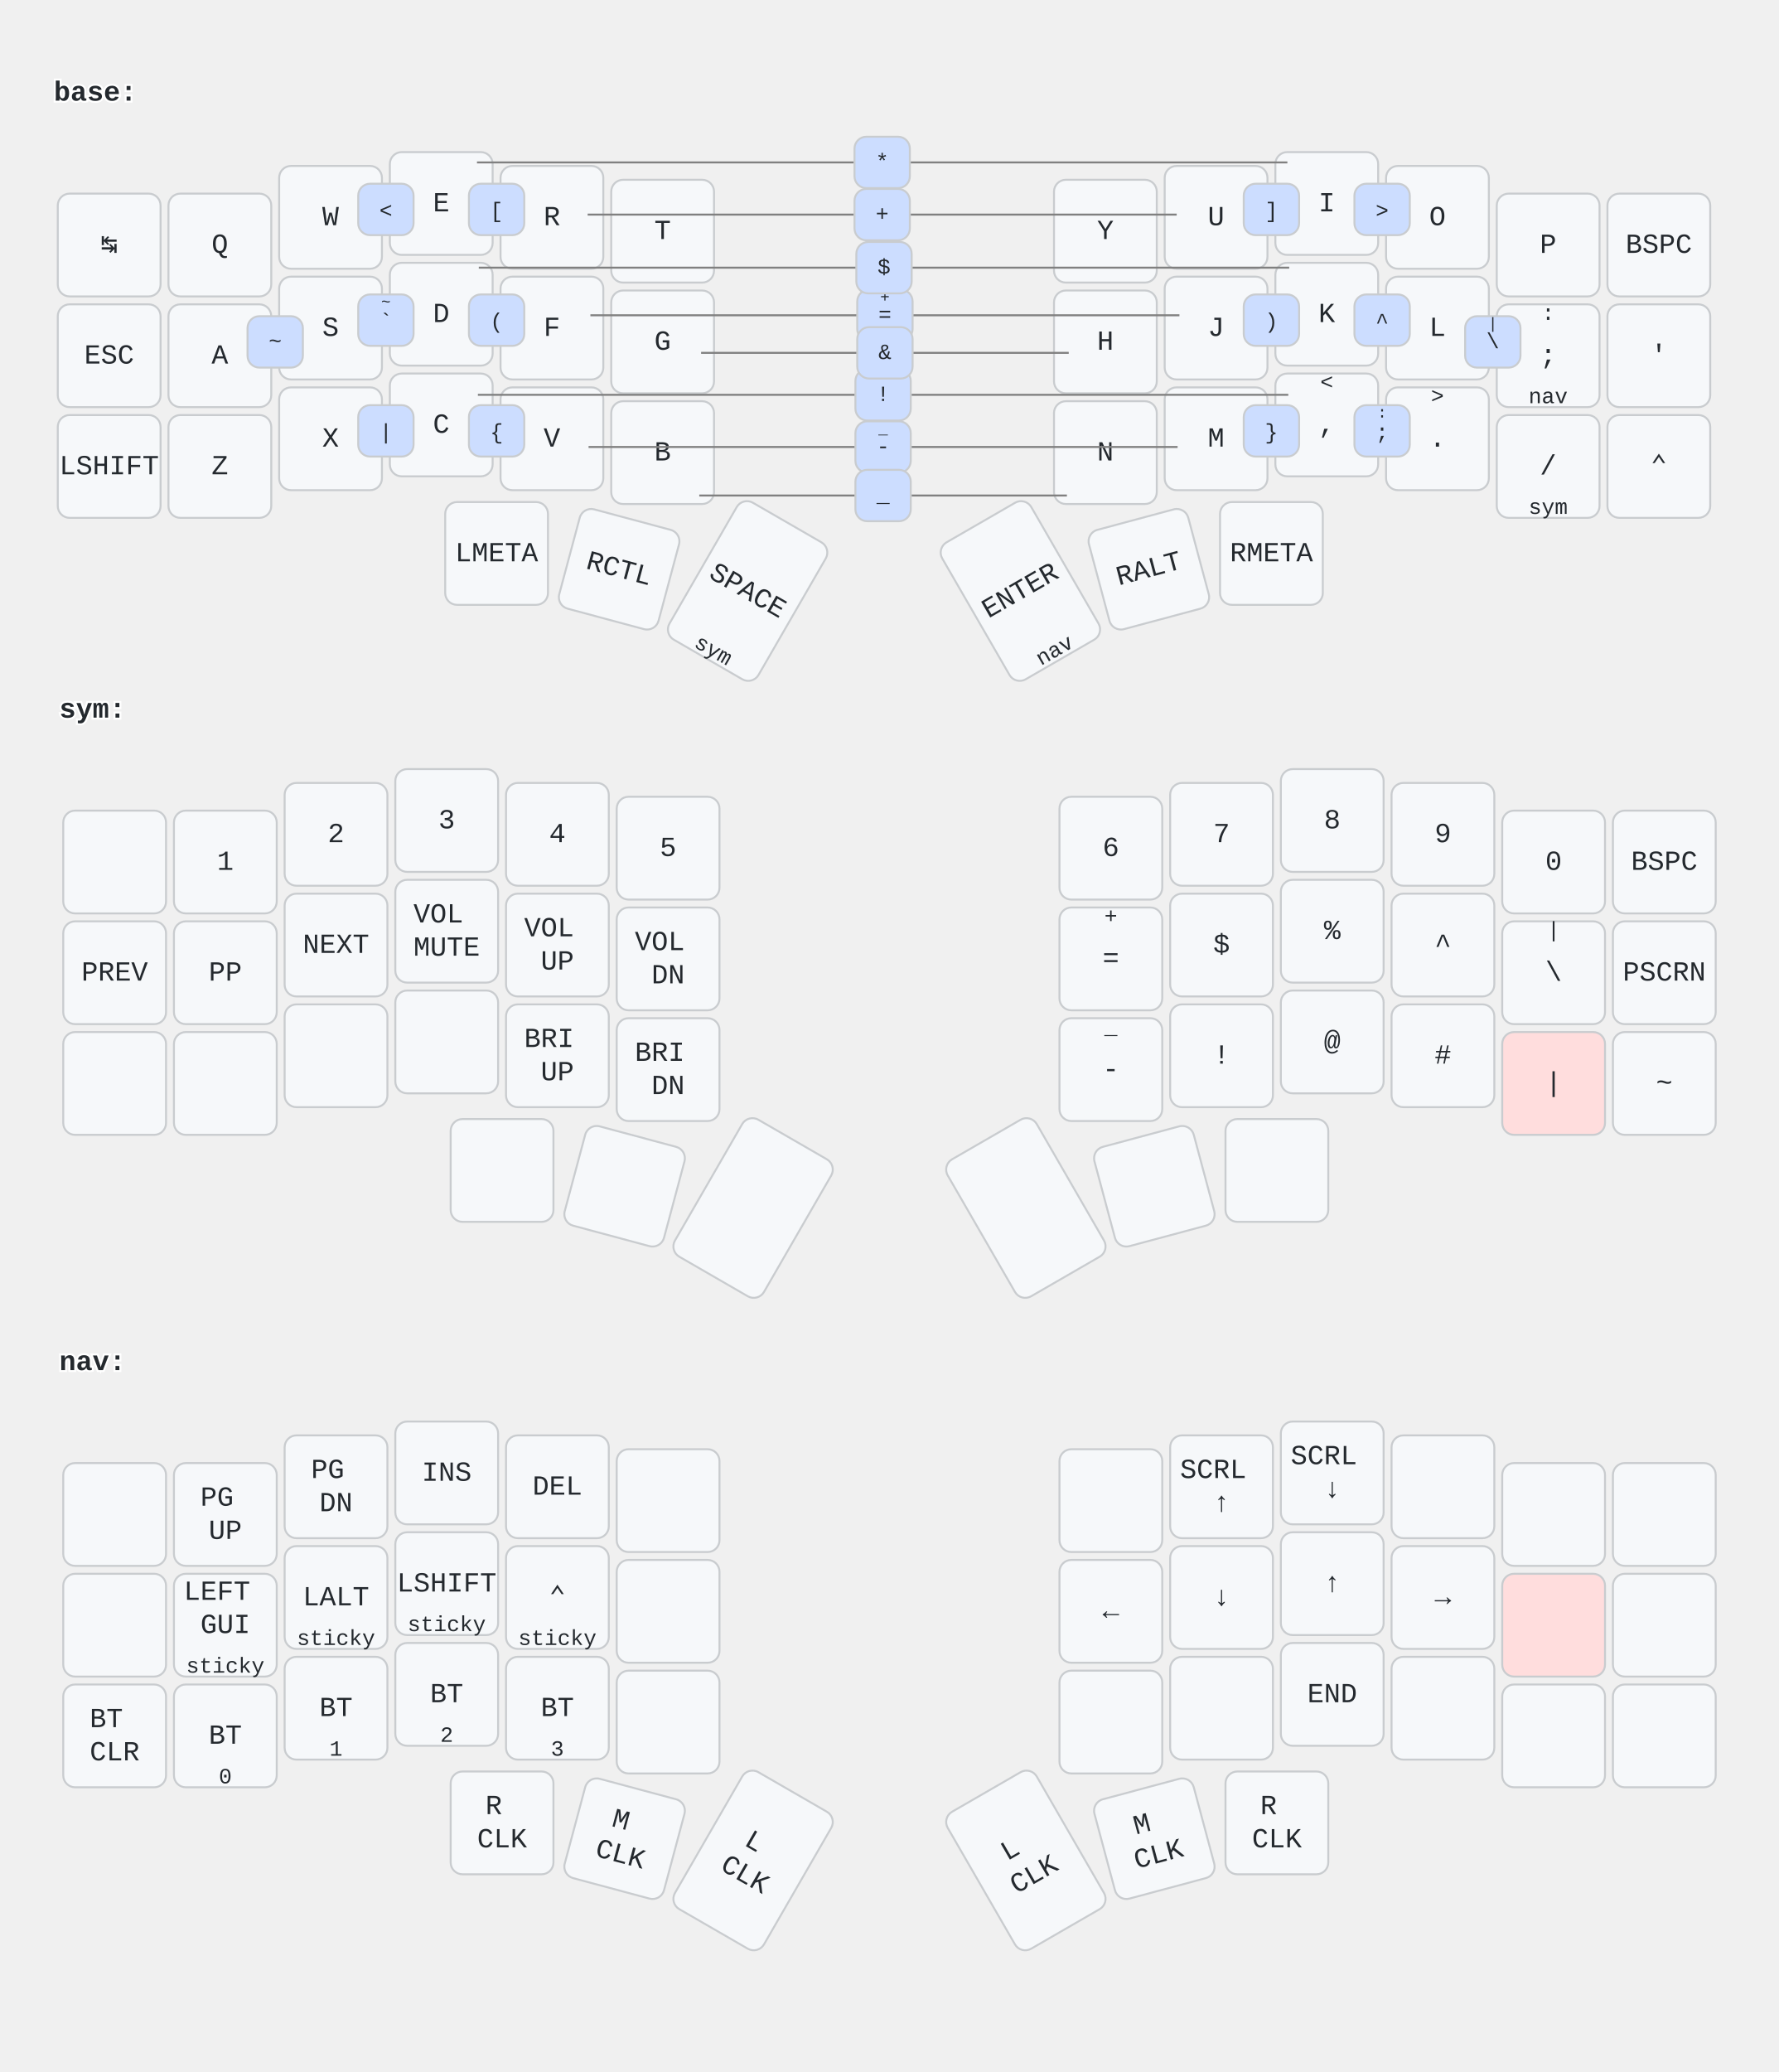
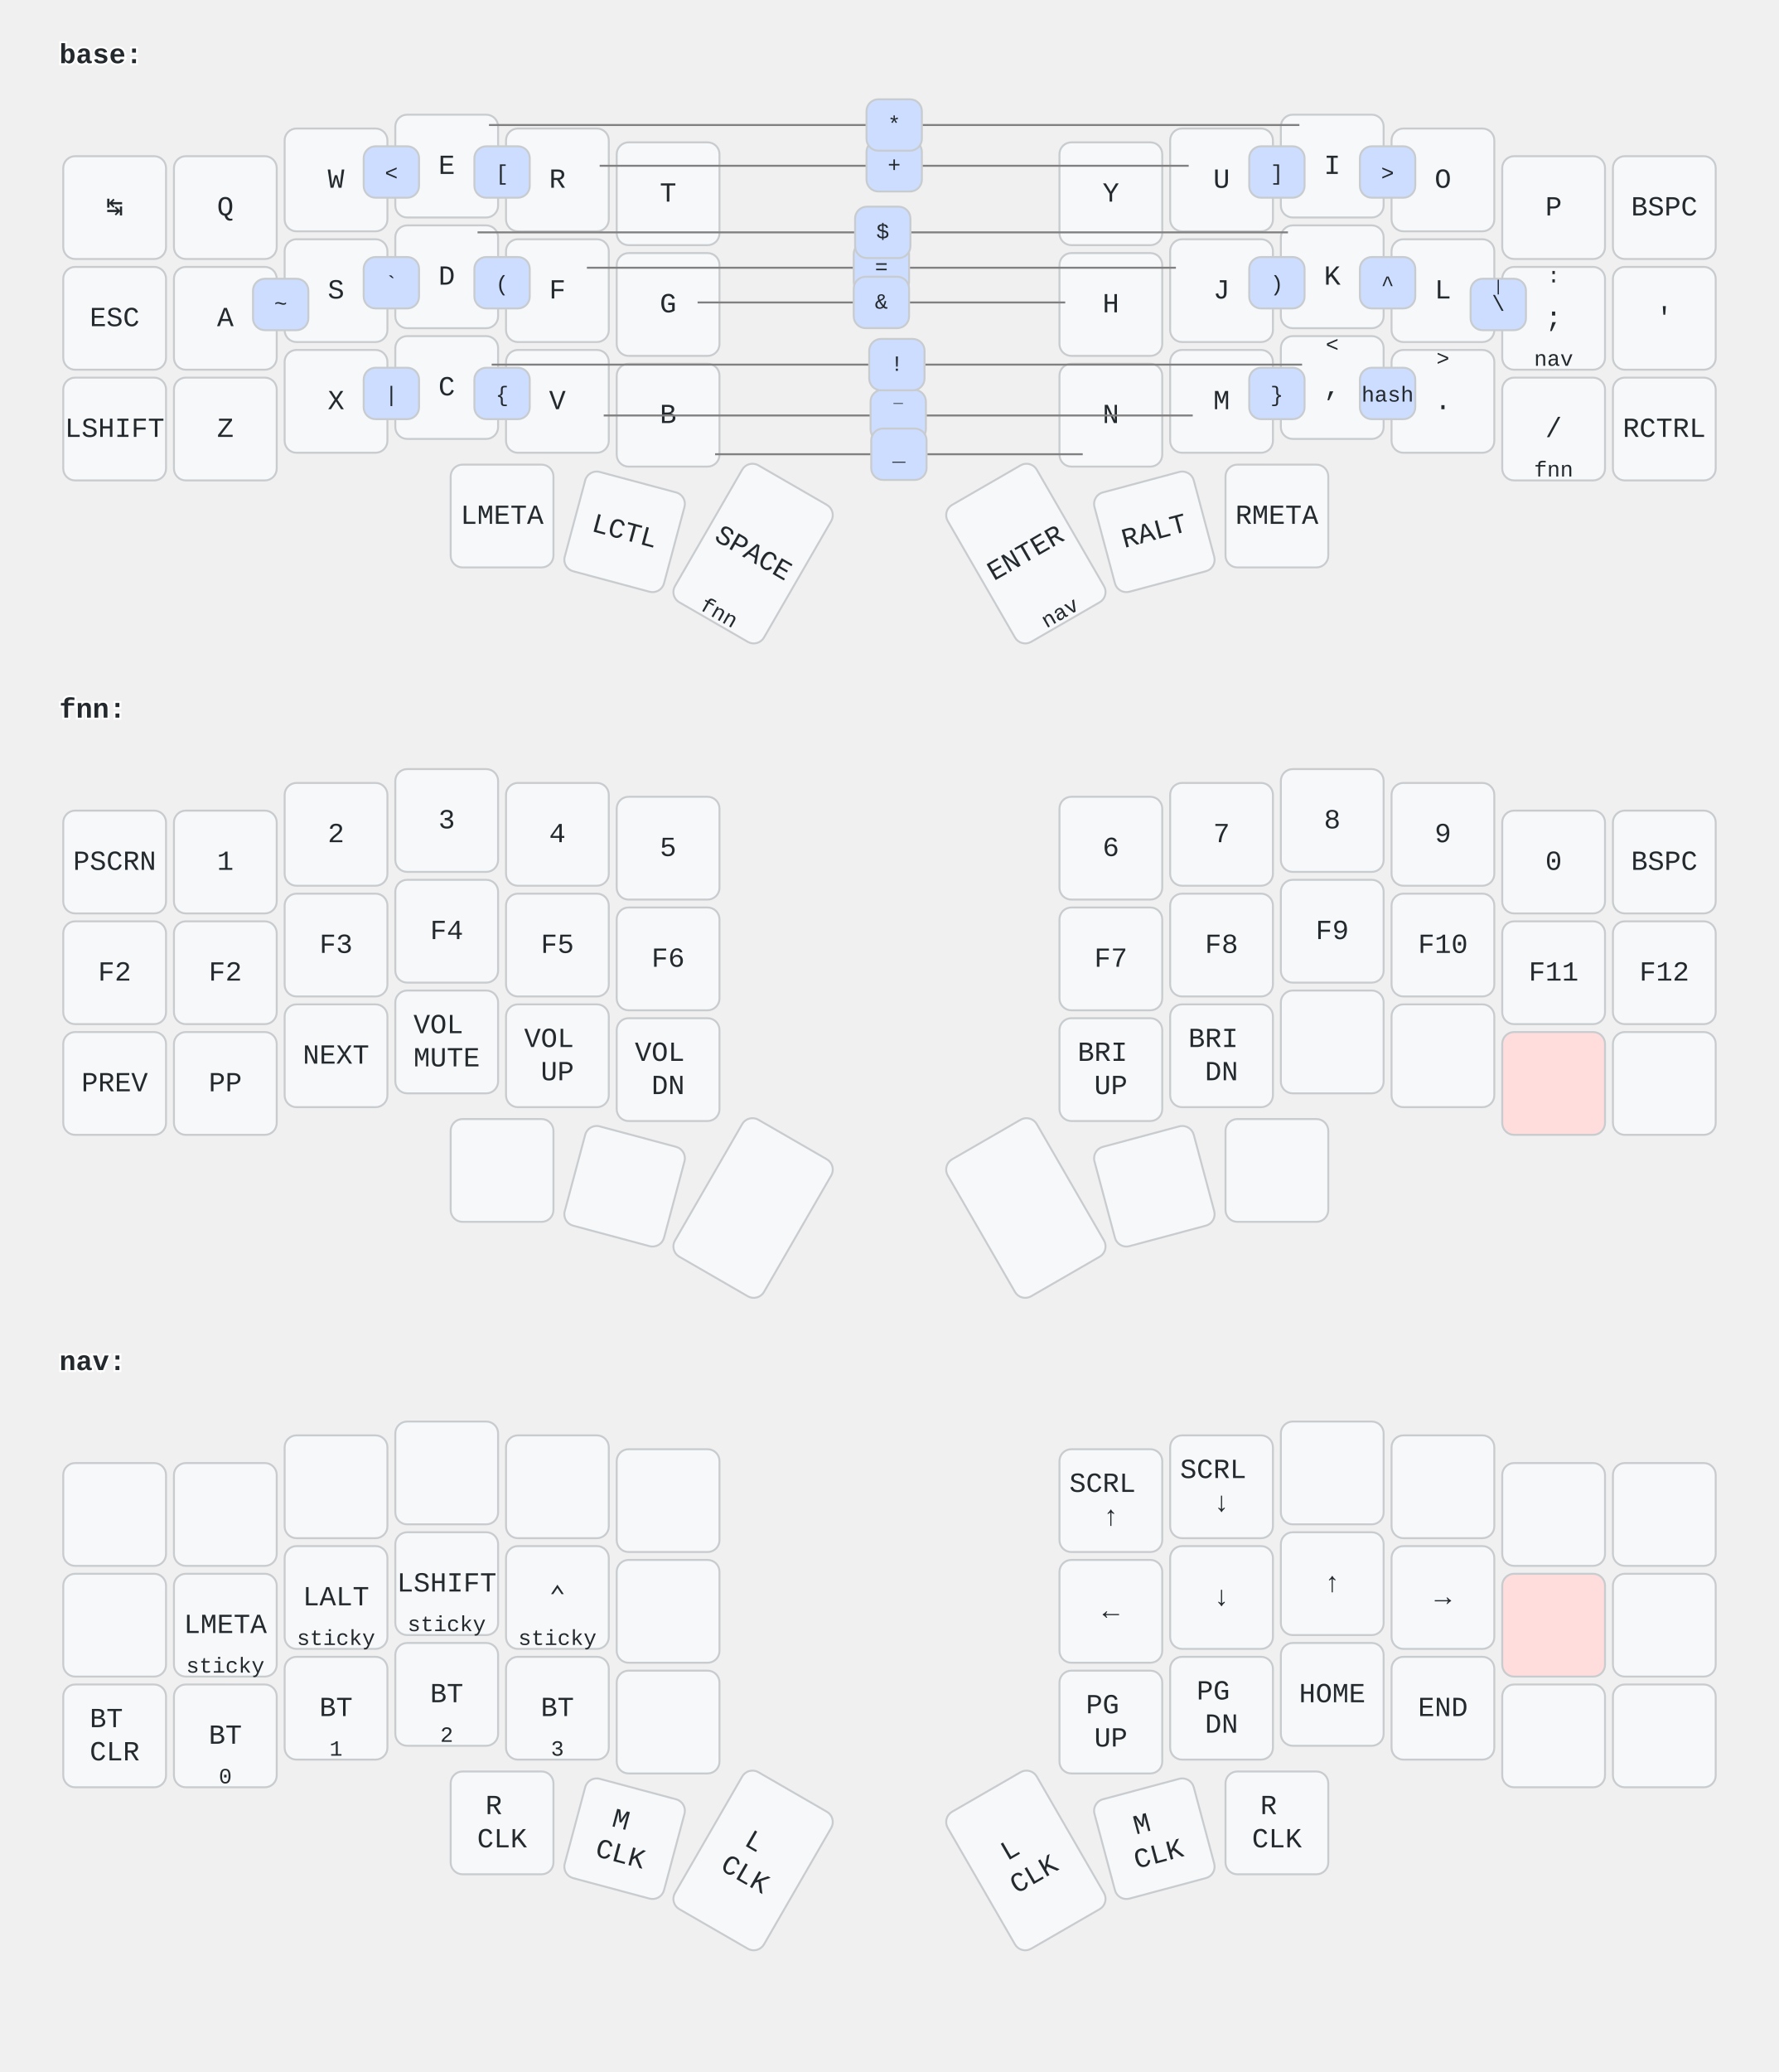
<svg xmlns="http://www.w3.org/2000/svg" width="900" height="1048" viewBox="0 0 900 1048" class="keymap">
  <style>/* font and background color specifications */
svg {
    font-family: SFMono-Regular,Consolas,Liberation Mono,Menlo,monospace;
    font-size: 14px;
    font-kerning: normal;
    text-rendering: optimizeLegibility;
    fill: #24292e;
}

/* default key styling */
rect {
    fill: #f6f8fa;
    stroke: #c9cccf;
    stroke-width: 1;
}

/* color accent for combo boxes */
rect.combo {
    fill: #cdf;
}

/* color accent for held keys */
rect.held, rect.combo.held {
    fill: #fdd;
}

/* color accent for ghost (optional) keys */
rect.ghost, rect.combo.ghost {
    fill: #ddd;
}

text {
    text-anchor: middle;
    dominant-baseline: middle;
}

/* styling for layer labels */
text.label {
    font-weight: bold;
    text-anchor: start;
    stroke: white;
    stroke-width: 2;
    paint-order: stroke;
}

/* styling for combo tap, and key hold/shifted label text */
text.combo, text.hold, text.shifted {
    font-size: 11px;
}

text.hold {
    text-anchor: middle;
    dominant-baseline: auto;
}

text.shifted {
    text-anchor: middle;
    dominant-baseline: hanging;
}

/* styling for hold/shifted label text in combo box */
text.combo.hold, text.combo.shifted {
    font-size: 8px;
}

/* styling for combo dendrons */
path {
    stroke-width: 1;
    stroke: gray;
    fill: none;
}
</style>
-   <g transform="matrix(1, 0, 0, 1, 27.23011, 18.92761)" class="layer-base">
+   <g transform="translate(30, 0)" class="layer-base">
    <text x="0" y="28" class="label" id="base" style="white-space: pre;">base:</text>
    <g transform="translate(0, 56)">
      <g transform="translate(28, 49)" class="key keypos-0">
        <rect rx="6" ry="6" x="-26" y="-26" width="52" height="52" class="key" />
        <text x="0" y="0" class="key tap" style="white-space: pre;">↹</text>
      </g>
      <g transform="translate(84, 49)" class="key keypos-1">
        <rect rx="6" ry="6" x="-26" y="-26" width="52" height="52" class="key" />
        <text x="0" y="0" class="key tap" style="white-space: pre;">Q</text>
      </g>
      <g transform="translate(140, 35)" class="key keypos-2">
        <rect rx="6" ry="6" x="-26" y="-26" width="52" height="52" class="key" />
        <text x="0" y="0" class="key tap" style="white-space: pre;">W</text>
      </g>
      <g transform="translate(196, 28)" class="key keypos-3">
        <rect rx="6" ry="6" x="-26" y="-26" width="52" height="52" class="key" />
        <text x="0" y="0" class="key tap" style="white-space: pre;">E</text>
      </g>
      <g transform="translate(252, 35)" class="key keypos-4">
        <rect rx="6" ry="6" x="-26" y="-26" width="52" height="52" class="key" />
        <text x="0" y="0" class="key tap" style="white-space: pre;">R</text>
      </g>
      <g transform="translate(308, 42)" class="key keypos-5">
        <rect rx="6" ry="6" x="-26" y="-26" width="52" height="52" class="key" />
        <text x="0" y="0" class="key tap" style="white-space: pre;">T</text>
      </g>
      <g transform="translate(532, 42)" class="key keypos-6">
        <rect rx="6" ry="6" x="-26" y="-26" width="52" height="52" class="key" />
        <text x="0" y="0" class="key tap" style="white-space: pre;">Y</text>
      </g>
      <g transform="translate(588, 35)" class="key keypos-7">
        <rect rx="6" ry="6" x="-26" y="-26" width="52" height="52" class="key" />
        <text x="0" y="0" class="key tap" style="white-space: pre;">U</text>
      </g>
      <g transform="translate(644, 28)" class="key keypos-8">
        <rect rx="6" ry="6" x="-26" y="-26" width="52" height="52" class="key" />
        <text x="0" y="0" class="key tap" style="white-space: pre;">I</text>
      </g>
      <g transform="translate(700, 35)" class="key keypos-9">
        <rect rx="6" ry="6" x="-26" y="-26" width="52" height="52" class="key" />
        <text x="0" y="0" class="key tap" style="white-space: pre;">O</text>
      </g>
      <g transform="translate(756, 49)" class="key keypos-10">
        <rect rx="6" ry="6" x="-26" y="-26" width="52" height="52" class="key" />
        <text x="0" y="0" class="key tap" style="white-space: pre;">P</text>
      </g>
      <g transform="translate(812, 49)" class="key keypos-11">
        <rect rx="6" ry="6" x="-26" y="-26" width="52" height="52" class="key" />
        <text x="0" y="0" class="key tap" style="white-space: pre;">BSPC</text>
      </g>
      <g transform="translate(28, 105)" class="key keypos-12">
        <rect rx="6" ry="6" x="-26" y="-26" width="52" height="52" class="key" />
        <text x="0" y="0" class="key tap" style="white-space: pre;">ESC</text>
      </g>
      <g transform="translate(84, 105)" class="key keypos-13">
        <rect rx="6" ry="6" x="-26" y="-26" width="52" height="52" class="key" />
        <text x="0" y="0" class="key tap" style="white-space: pre;">A</text>
      </g>
      <g transform="translate(140, 91)" class="key keypos-14">
        <rect rx="6" ry="6" x="-26" y="-26" width="52" height="52" class="key" />
        <text x="0" y="0" class="key tap" style="white-space: pre;">S</text>
      </g>
      <g transform="translate(196, 84)" class="key keypos-15">
        <rect rx="6" ry="6" x="-26" y="-26" width="52" height="52" class="key" />
        <text x="0" y="0" class="key tap" style="white-space: pre;">D</text>
      </g>
      <g transform="translate(252, 91)" class="key keypos-16">
        <rect rx="6" ry="6" x="-26" y="-26" width="52" height="52" class="key" />
        <text x="0" y="0" class="key tap" style="white-space: pre;">F</text>
      </g>
      <g transform="translate(308, 98)" class="key keypos-17">
        <rect rx="6" ry="6" x="-26" y="-26" width="52" height="52" class="key" />
        <text x="0" y="0" class="key tap" style="white-space: pre;">G</text>
      </g>
      <g transform="translate(532, 98)" class="key keypos-18">
        <rect rx="6" ry="6" x="-26" y="-26" width="52" height="52" class="key" />
        <text x="0" y="0" class="key tap" style="white-space: pre;">H</text>
      </g>
      <g transform="translate(588, 91)" class="key keypos-19">
        <rect rx="6" ry="6" x="-26" y="-26" width="52" height="52" class="key" />
        <text x="0" y="0" class="key tap" style="white-space: pre;">J</text>
      </g>
      <g transform="translate(644, 84)" class="key keypos-20">
        <rect rx="6" ry="6" x="-26" y="-26" width="52" height="52" class="key" />
        <text x="0" y="0" class="key tap" style="white-space: pre;">K</text>
      </g>
      <g transform="translate(700, 91)" class="key keypos-21">
        <rect rx="6" ry="6" x="-26" y="-26" width="52" height="52" class="key" />
        <text x="0" y="0" class="key tap" style="white-space: pre;">L</text>
      </g>
      <g transform="translate(756, 105)" class="key keypos-22">
        <rect rx="6" ry="6" x="-26" y="-26" width="52" height="52" class="key" />
        <text x="0" y="0" class="key tap" style="white-space: pre;">;</text>
        <a href="#nav">
          <text x="0" y="24" class="key hold layer-activator" style="white-space: pre;">nav</text>
        </a>
        <text x="0" y="-24" class="key shifted" style="white-space: pre;">:</text>
      </g>
      <g transform="translate(812, 105)" class="key keypos-23">
        <rect rx="6" ry="6" x="-26" y="-26" width="52" height="52" class="key" />
        <text x="0" y="0" class="key tap" style="white-space: pre;">'</text>
      </g>
      <g transform="translate(28, 161)" class="key keypos-24">
        <rect rx="6" ry="6" x="-26" y="-26" width="52" height="52" class="key" />
        <text x="0" y="0" class="key tap" style="white-space: pre;">LSHIFT</text>
      </g>
      <g transform="translate(84, 161)" class="key keypos-25">
        <rect rx="6" ry="6" x="-26" y="-26" width="52" height="52" class="key" />
        <text x="0" y="0" class="key tap" style="white-space: pre;">Z</text>
      </g>
      <g transform="translate(140, 147)" class="key keypos-26">
        <rect rx="6" ry="6" x="-26" y="-26" width="52" height="52" class="key" />
        <text x="0" y="0" class="key tap" style="white-space: pre;">X</text>
      </g>
      <g transform="translate(196, 140)" class="key keypos-27">
        <rect rx="6" ry="6" x="-26" y="-26" width="52" height="52" class="key" />
        <text x="0" y="0" class="key tap" style="white-space: pre;">C</text>
      </g>
      <g transform="translate(252, 147)" class="key keypos-28">
        <rect rx="6" ry="6" x="-26" y="-26" width="52" height="52" class="key" />
        <text x="0" y="0" class="key tap" style="white-space: pre;">V</text>
      </g>
      <g transform="translate(308, 154)" class="key keypos-29">
        <rect rx="6" ry="6" x="-26" y="-26" width="52" height="52" class="key" />
        <text x="0" y="0" class="key tap" style="white-space: pre;">B</text>
      </g>
      <g transform="translate(532, 154)" class="key keypos-30">
        <rect rx="6" ry="6" x="-26" y="-26" width="52" height="52" class="key" />
        <text x="0" y="0" class="key tap" style="white-space: pre;">N</text>
      </g>
      <g transform="translate(588, 147)" class="key keypos-31">
        <rect rx="6" ry="6" x="-26" y="-26" width="52" height="52" class="key" />
        <text x="0" y="0" class="key tap" style="white-space: pre;">M</text>
      </g>
      <g transform="translate(644, 140)" class="key keypos-32">
        <rect rx="6" ry="6" x="-26" y="-26" width="52" height="52" class="key" />
        <text x="0" y="0" class="key tap" style="white-space: pre;">,</text>
        <text x="0" y="-24" class="key shifted" style="white-space: pre;">&lt;</text>
      </g>
      <g transform="translate(700, 147)" class="key keypos-33">
        <rect rx="6" ry="6" x="-26" y="-26" width="52" height="52" class="key" />
        <text x="0" y="0" class="key tap" style="white-space: pre;">.</text>
        <text x="0" y="-24" class="key shifted" style="white-space: pre;">&gt;</text>
      </g>
      <g transform="translate(756, 161)" class="key keypos-34">
        <rect rx="6" ry="6" x="-26" y="-26" width="52" height="52" class="key" />
        <text x="0" y="0" class="key tap" style="white-space: pre;">/</text>
-         <a href="#sym">
-           <text x="0" y="24" class="key hold layer-activator" style="white-space: pre;">sym</text>
+         <a href="#fnn">
+           <text x="0" y="24" class="key hold layer-activator" style="white-space: pre;">fnn</text>
        </a>
      </g>
      <g transform="translate(812, 161)" class="key keypos-35">
        <rect rx="6" ry="6" x="-26" y="-26" width="52" height="52" class="key" />
-         <text x="0" y="0" class="key tap" style="white-space: pre;">⌃</text>
+         <text x="0" y="0" class="key tap" style="white-space: pre;">RCTRL</text>
      </g>
      <g transform="translate(224, 205)" class="key keypos-36">
        <rect rx="6" ry="6" x="-26" y="-26" width="52" height="52" class="key" />
        <text x="0" y="0" class="key tap" style="white-space: pre;">LMETA</text>
      </g>
      <g transform="translate(286, 213) rotate(15.0)" class="key keypos-37">
        <rect rx="6" ry="6" x="-26" y="-26" width="52" height="52" class="key" />
-         <text x="0" y="0" class="key tap" style="white-space: pre;">RCTL</text>
+         <text x="0" y="0" class="key tap" style="white-space: pre;">LCTL</text>
      </g>
      <g transform="translate(351, 224) rotate(30.0)" class="key keypos-38">
        <rect rx="6" ry="6" x="-26" y="-40" width="52" height="80" class="key" />
        <text x="0" y="0" class="key tap" style="white-space: pre;">SPACE</text>
-         <a href="#sym">
-           <text x="0" y="38" class="key hold layer-activator" style="white-space: pre;">sym</text>
+         <a href="#fnn">
+           <text x="0" y="38" class="key hold layer-activator" style="white-space: pre;">fnn</text>
        </a>
      </g>
      <g transform="translate(489, 224) rotate(-30.0)" class="key keypos-39">
        <rect rx="6" ry="6" x="-26" y="-40" width="52" height="80" class="key" />
        <text x="0" y="0" class="key tap" style="white-space: pre;">ENTER</text>
        <a href="#nav">
          <text x="0" y="38" class="key hold layer-activator" style="white-space: pre;">nav</text>
        </a>
      </g>
      <g transform="translate(554, 213) rotate(-15.0)" class="key keypos-40">
        <rect rx="6" ry="6" x="-26" y="-26" width="52" height="52" class="key" />
        <text x="0" y="0" class="key tap" style="white-space: pre;">RALT</text>
      </g>
      <g transform="translate(616, 205)" class="key keypos-41">
        <rect rx="6" ry="6" x="-26" y="-26" width="52" height="52" class="key" />
        <text x="0" y="0" class="key tap" style="white-space: pre;">RMETA</text>
      </g>
      <g class="combo combopos-0">
-         <rect rx="6" ry="6" x="658" y="130" width="28" height="26" class="combo" />
-         <text x="672" y="144" class="combo tap" style="white-space: pre;">;</text>
-         <text x="672" y="132" class="combo shifted" style="white-space: pre;">:</text>
-       </g>
-       <g class="combo combopos-1">
        <rect rx="6" ry="6" x="210" y="74" width="28" height="26" class="combo" />
        <text x="224" y="88" class="combo tap" style="white-space: pre;">(</text>
      </g>
-       <g class="combo combopos-2">
+       <g class="combo combopos-1">
        <rect rx="6" ry="6" x="602" y="74" width="28" height="26" class="combo" />
        <text x="616" y="88" class="combo tap" style="white-space: pre;">)</text>
      </g>
-       <g class="combo combopos-3">
+       <g class="combo combopos-2">
        <rect rx="6" ry="6" x="210" y="18" width="28" height="26" class="combo" />
        <text x="224" y="32" class="combo tap" style="white-space: pre;">[</text>
      </g>
-       <g class="combo combopos-4">
+       <g class="combo combopos-3">
        <rect rx="6" ry="6" x="602" y="18" width="28" height="26" class="combo" />
        <text x="616" y="32" class="combo tap" style="white-space: pre;">]</text>
      </g>
-       <g class="combo combopos-5">
+       <g class="combo combopos-4">
        <rect rx="6" ry="6" x="658" y="74" width="28" height="26" class="combo" />
        <text x="672" y="88" class="combo tap" style="white-space: pre;">^</text>
      </g>
-       <g class="combo combopos-6">
+       <g class="combo combopos-5">
        <rect rx="6" ry="6" x="154" y="74" width="28" height="26" class="combo" />
        <text x="168" y="88" class="combo tap" style="white-space: pre;">`</text>
-         <text x="168" y="76" class="combo shifted" style="white-space: pre;">~</text>
-       </g>
-       <g class="combo combopos-7">
+       </g>
+       <g class="combo combopos-6">
        <rect rx="6" ry="6" x="210" y="130" width="28" height="26" class="combo" />
        <text x="224" y="144" class="combo tap" style="white-space: pre;">{</text>
      </g>
-       <g class="combo combopos-8">
+       <g class="combo combopos-7">
        <rect rx="6" ry="6" x="602" y="130" width="28" height="26" class="combo" />
        <text x="616" y="144" class="combo tap" style="white-space: pre;">}</text>
      </g>
-       <g class="combo combopos-9">
+       <g class="combo combopos-8">
        <rect rx="6" ry="6" x="154" y="18" width="28" height="26" class="combo" />
        <text x="168" y="32" class="combo tap" style="white-space: pre;">&lt;</text>
      </g>
-       <g class="combo combopos-10">
+       <g class="combo combopos-9">
        <rect rx="6" ry="6" x="658" y="18" width="28" height="26" class="combo" />
        <text x="672" y="32" class="combo tap" style="white-space: pre;">&gt;</text>
      </g>
-       <g class="combo combopos-11" transform="matrix(1, 0, 0, 1, -0.461649, 4.15484)">
+       <g class="combo combopos-10" transform="matrix(1, 0, 0, 1, 4.426473, 7.150455)">
        <path d="M420,147 l-149,0" class="combo" />
        <path d="M420,147 l149,0" class="combo" />
        <rect rx="6" ry="6" x="406" y="134" width="28" height="26" class="combo" />
-         <text x="420" y="147" class="combo tap" style="white-space: pre;">-</text>
+         <text x="420" y="147" class="combo tap" style="white-space: pre;"> </text>
        <text x="420" y="136" class="combo shifted" style="white-space: pre;">_</text>
-       </g>
-       <g class="combo combopos-12" transform="matrix(1, 0, 0, 1, -0.923298, -1.384947)">
+         <text style="white-space: pre; fill: rgb(51, 51, 51); font-family: &quot;Arial&quot;, sans-serif; font-size: 28px;" x="458.107" y="139.591"> </text>
+         <text style="white-space: pre; fill: rgb(51, 51, 51); font-family: &quot;Arial&quot;, sans-serif; font-size: 28px;" x="444.487" y="214.5"> </text>
+         <text style="white-space: pre; fill: rgb(51, 51, 51); font-family: &quot;Arial&quot;, sans-serif; font-size: 28px;" x="403.287" y="208.031"> </text>
+       </g>
+       <g class="combo combopos-11" transform="matrix(1, 0, 0, 1, 2.383485, -7.150455)">
        <path d="M420,35 l-149,0" class="combo" />
        <path d="M420,35 l149,0" class="combo" />
        <rect rx="6" ry="6" x="406" y="22" width="28" height="26" class="combo" />
        <text x="420" y="35" class="combo tap" style="white-space: pre;">+</text>
      </g>
-       <g class="combo combopos-13" transform="matrix(1, 0, 0, 1, 0.461649, -6.463085)">
+       <g class="combo combopos-12" transform="matrix(1, 0, 0, 1, -4.085975, -11.57693)">
        <path d="M420,91 l-149,0" class="combo" />
        <path d="M420,91 l149,0" class="combo" />
        <rect rx="6" ry="6" x="406" y="78" width="28" height="26" class="combo" />
        <text x="420" y="91" class="combo tap" style="white-space: pre;">=</text>
        <text x="420" y="80" class="combo shifted" style="white-space: pre;">+</text>
      </g>
-       <g class="combo combopos-14">
+       <g class="combo combopos-13">
        <rect rx="6" ry="6" x="154" y="130" width="28" height="26" class="combo" />
        <text x="168" y="144" class="combo tap" style="white-space: pre;">|</text>
      </g>
-       <g class="combo combopos-15" transform="matrix(1, 0, 0, 1, -0.923298, -20.7742)">
+       <g class="combo combopos-14" transform="matrix(1, 0, 0, 1, 2.383485, -20.77037)">
        <path d="M420,28 l-205,0" class="combo" />
        <path d="M420,28 l205,0" class="combo" />
        <rect rx="6" ry="6" x="406" y="15" width="28" height="26" class="combo" />
        <text x="420" y="28" class="combo tap" style="white-space: pre;">*</text>
      </g>
-       <g class="combo combopos-16" transform="matrix(1, 0, 0, 1, 0, -23.5441)">
+       <g class="combo combopos-15" transform="matrix(1, 0, 0, 1, -3.404979, -22.47286)">
        <path d="M420,84 l-205,0" class="combo" />
        <path d="M420,84 l205,0" class="combo" />
        <rect rx="6" ry="6" x="406" y="71" width="28" height="26" class="combo" />
        <text x="420" y="84" class="combo tap" style="white-space: pre;">$</text>
      </g>
-       <g class="combo combopos-17" transform="matrix(1, 0, 0, 1, -0.461649, -15.23442)">
+       <g class="combo combopos-16">
+         <rect rx="6" ry="6" x="658" y="130" width="28" height="26" class="combo" />
+         <text x="672" y="144" class="combo tap" style="white-space: pre;">hash</text>
+       </g>
+       <g class="combo combopos-17" transform="matrix(1, 0, 0, 1, 3.745476, -11.57693)">
        <path d="M420,140 l-205,0" class="combo" />
        <path d="M420,140 l205,0" class="combo" />
        <rect rx="6" ry="6" x="406" y="127" width="28" height="26" class="combo" />
        <text x="420" y="140" class="combo tap" style="white-space: pre;">!</text>
      </g>
-       <g class="combo combopos-18" transform="matrix(1, 0, 0, 1, 0.461649, 5.539787)">
+       <g class="combo combopos-18" transform="matrix(1, 0, 0, 1, -4.085975, -1.021494)">
        <path d="M420,98 l-93,0" class="combo" />
        <path d="M420,98 l93,0" class="combo" />
        <rect rx="6" ry="6" x="406" y="85" width="28" height="26" class="combo" />
        <text x="420" y="98" class="combo tap" style="white-space: pre;">&amp;</text>
      </g>
-       <g class="combo combopos-19" transform="matrix(1, 0, 0, 1, -0.461649, 21.6975)">
+       <g class="combo combopos-19" transform="matrix(1, 0, 0, 1, 4.76697, 19.74888)">
        <path d="M420,154 l-93,0" class="combo" />
        <path d="M420,154 l93,0" class="combo" />
        <rect rx="6" ry="6" x="406" y="141" width="28" height="26" class="combo" />
        <text x="420" y="154" class="combo tap" style="white-space: pre;">_</text>
      </g>
      <g class="combo combopos-20">
        <rect rx="6" ry="6" x="714" y="85" width="28" height="26" class="combo" />
        <text x="728" y="98" class="combo tap" style="white-space: pre;">\</text>
        <text x="728" y="87" class="combo shifted" style="white-space: pre;">|</text>
      </g>
      <g class="combo combopos-21">
        <rect rx="6" ry="6" x="98" y="85" width="28" height="26" class="combo" />
        <text x="112" y="98" class="combo tap" style="white-space: pre;">~</text>
      </g>
    </g>
  </g>
-   <g transform="translate(30, 331)" class="layer-sym">
-     <text x="0" y="28" class="label" id="sym" style="white-space: pre;">sym:</text>
+   <g transform="translate(30, 331)" class="layer-fnn">
+     <text x="0" y="28" class="label" id="fnn" style="white-space: pre;">fnn:</text>
    <g transform="translate(0, 56)">
      <g transform="translate(28, 49)" class="key keypos-0">
        <rect rx="6" ry="6" x="-26" y="-26" width="52" height="52" class="key" />
+         <text x="0" y="0" class="key tap" style="white-space: pre;">PSCRN</text>
      </g>
      <g transform="translate(84, 49)" class="key keypos-1">
        <rect rx="6" ry="6" x="-26" y="-26" width="52" height="52" class="key" />
        <text x="0" y="0" class="key tap" style="white-space: pre;">1</text>
      </g>
      <g transform="translate(140, 35)" class="key keypos-2">
        <rect rx="6" ry="6" x="-26" y="-26" width="52" height="52" class="key" />
        <text x="0" y="0" class="key tap" style="white-space: pre;">2</text>
      </g>
      <g transform="translate(196, 28)" class="key keypos-3">
        <rect rx="6" ry="6" x="-26" y="-26" width="52" height="52" class="key" />
        <text x="0" y="0" class="key tap" style="white-space: pre;">3</text>
      </g>
      <g transform="translate(252, 35)" class="key keypos-4">
        <rect rx="6" ry="6" x="-26" y="-26" width="52" height="52" class="key" />
        <text x="0" y="0" class="key tap" style="white-space: pre;">4</text>
      </g>
      <g transform="translate(308, 42)" class="key keypos-5">
        <rect rx="6" ry="6" x="-26" y="-26" width="52" height="52" class="key" />
        <text x="0" y="0" class="key tap" style="white-space: pre;">5</text>
      </g>
      <g transform="translate(532, 42)" class="key keypos-6">
        <rect rx="6" ry="6" x="-26" y="-26" width="52" height="52" class="key" />
        <text x="0" y="0" class="key tap" style="white-space: pre;">6</text>
      </g>
      <g transform="translate(588, 35)" class="key keypos-7">
        <rect rx="6" ry="6" x="-26" y="-26" width="52" height="52" class="key" />
        <text x="0" y="0" class="key tap" style="white-space: pre;">7</text>
      </g>
      <g transform="translate(644, 28)" class="key keypos-8">
        <rect rx="6" ry="6" x="-26" y="-26" width="52" height="52" class="key" />
        <text x="0" y="0" class="key tap" style="white-space: pre;">8</text>
      </g>
      <g transform="translate(700, 35)" class="key keypos-9">
        <rect rx="6" ry="6" x="-26" y="-26" width="52" height="52" class="key" />
        <text x="0" y="0" class="key tap" style="white-space: pre;">9</text>
      </g>
      <g transform="translate(756, 49)" class="key keypos-10">
        <rect rx="6" ry="6" x="-26" y="-26" width="52" height="52" class="key" />
        <text x="0" y="0" class="key tap" style="white-space: pre;">0</text>
      </g>
      <g transform="translate(812, 49)" class="key keypos-11">
        <rect rx="6" ry="6" x="-26" y="-26" width="52" height="52" class="key" />
        <text x="0" y="0" class="key tap" style="white-space: pre;">BSPC</text>
      </g>
      <g transform="translate(28, 105)" class="key keypos-12">
        <rect rx="6" ry="6" x="-26" y="-26" width="52" height="52" class="key" />
+         <text x="0" y="0" class="key tap" style="white-space: pre;">F2</text>
+       </g>
+       <g transform="translate(84, 105)" class="key keypos-13">
+         <rect rx="6" ry="6" x="-26" y="-26" width="52" height="52" class="key" />
+         <text x="0" y="0" class="key tap" style="white-space: pre;">F2</text>
+       </g>
+       <g transform="translate(140, 91)" class="key keypos-14">
+         <rect rx="6" ry="6" x="-26" y="-26" width="52" height="52" class="key" />
+         <text x="0" y="0" class="key tap" style="white-space: pre;">F3</text>
+       </g>
+       <g transform="translate(196, 84)" class="key keypos-15">
+         <rect rx="6" ry="6" x="-26" y="-26" width="52" height="52" class="key" />
+         <text x="0" y="0" class="key tap" style="white-space: pre;">F4</text>
+       </g>
+       <g transform="translate(252, 91)" class="key keypos-16">
+         <rect rx="6" ry="6" x="-26" y="-26" width="52" height="52" class="key" />
+         <text x="0" y="0" class="key tap" style="white-space: pre;">F5</text>
+       </g>
+       <g transform="translate(308, 98)" class="key keypos-17">
+         <rect rx="6" ry="6" x="-26" y="-26" width="52" height="52" class="key" />
+         <text x="0" y="0" class="key tap" style="white-space: pre;">F6</text>
+       </g>
+       <g transform="translate(532, 98)" class="key keypos-18">
+         <rect rx="6" ry="6" x="-26" y="-26" width="52" height="52" class="key" />
+         <text x="0" y="0" class="key tap" style="white-space: pre;">F7</text>
+       </g>
+       <g transform="translate(588, 91)" class="key keypos-19">
+         <rect rx="6" ry="6" x="-26" y="-26" width="52" height="52" class="key" />
+         <text x="0" y="0" class="key tap" style="white-space: pre;">F8</text>
+       </g>
+       <g transform="translate(644, 84)" class="key keypos-20">
+         <rect rx="6" ry="6" x="-26" y="-26" width="52" height="52" class="key" />
+         <text x="0" y="0" class="key tap" style="white-space: pre;">F9</text>
+       </g>
+       <g transform="translate(700, 91)" class="key keypos-21">
+         <rect rx="6" ry="6" x="-26" y="-26" width="52" height="52" class="key" />
+         <text x="0" y="0" class="key tap" style="white-space: pre;">F10</text>
+       </g>
+       <g transform="translate(756, 105)" class="key keypos-22">
+         <rect rx="6" ry="6" x="-26" y="-26" width="52" height="52" class="key" />
+         <text x="0" y="0" class="key tap" style="white-space: pre;">F11</text>
+       </g>
+       <g transform="translate(812, 105)" class="key keypos-23">
+         <rect rx="6" ry="6" x="-26" y="-26" width="52" height="52" class="key" />
+         <text x="0" y="0" class="key tap" style="white-space: pre;">F12</text>
+       </g>
+       <g transform="translate(28, 161)" class="key keypos-24">
+         <rect rx="6" ry="6" x="-26" y="-26" width="52" height="52" class="key" />
        <text x="0" y="0" class="key tap" style="white-space: pre;">PREV</text>
      </g>
-       <g transform="translate(84, 105)" class="key keypos-13">
+       <g transform="translate(84, 161)" class="key keypos-25">
        <rect rx="6" ry="6" x="-26" y="-26" width="52" height="52" class="key" />
        <text x="0" y="0" class="key tap" style="white-space: pre;">PP</text>
      </g>
-       <g transform="translate(140, 91)" class="key keypos-14">
+       <g transform="translate(140, 147)" class="key keypos-26">
        <rect rx="6" ry="6" x="-26" y="-26" width="52" height="52" class="key" />
        <text x="0" y="0" class="key tap" style="white-space: pre;">NEXT</text>
      </g>
-       <g transform="translate(196, 84)" class="key keypos-15">
+       <g transform="translate(196, 140)" class="key keypos-27">
        <rect rx="6" ry="6" x="-26" y="-26" width="52" height="52" class="key" />
        <text x="0" y="0" class="key tap" style="white-space: pre;">
          <tspan x="0" dy="-0.6em">VOL</tspan>
          <tspan x="0" dy="1.2em">MUTE</tspan>
        </text>
      </g>
-       <g transform="translate(252, 91)" class="key keypos-16">
+       <g transform="translate(252, 147)" class="key keypos-28">
        <rect rx="6" ry="6" x="-26" y="-26" width="52" height="52" class="key" />
        <text x="0" y="0" class="key tap" style="white-space: pre;">
          <tspan x="0" dy="-0.6em">VOL</tspan>
          <tspan x="0" dy="1.2em">UP</tspan>
        </text>
      </g>
-       <g transform="translate(308, 98)" class="key keypos-17">
+       <g transform="translate(308, 154)" class="key keypos-29">
        <rect rx="6" ry="6" x="-26" y="-26" width="52" height="52" class="key" />
        <text x="0" y="0" class="key tap" style="white-space: pre;">
          <tspan x="0" dy="-0.6em">VOL</tspan>
          <tspan x="0" dy="1.2em">DN</tspan>
        </text>
      </g>
-       <g transform="translate(532, 98)" class="key keypos-18">
-         <rect rx="6" ry="6" x="-26" y="-26" width="52" height="52" class="key" />
-         <text x="0" y="0" class="key tap" style="white-space: pre;">=</text>
-         <text x="0" y="-24" class="key shifted" style="white-space: pre;">+</text>
-       </g>
-       <g transform="translate(588, 91)" class="key keypos-19">
-         <rect rx="6" ry="6" x="-26" y="-26" width="52" height="52" class="key" />
-         <text x="0" y="0" class="key tap" style="white-space: pre;">$</text>
-       </g>
-       <g transform="translate(644, 84)" class="key keypos-20">
-         <rect rx="6" ry="6" x="-26" y="-26" width="52" height="52" class="key" />
-         <text x="0" y="0" class="key tap" style="white-space: pre;">%</text>
-       </g>
-       <g transform="translate(700, 91)" class="key keypos-21">
-         <rect rx="6" ry="6" x="-26" y="-26" width="52" height="52" class="key" />
-         <text x="0" y="0" class="key tap" style="white-space: pre;">^</text>
-       </g>
-       <g transform="translate(756, 105)" class="key keypos-22">
-         <rect rx="6" ry="6" x="-26" y="-26" width="52" height="52" class="key" />
-         <text x="0" y="0" class="key tap" style="white-space: pre;">\</text>
-         <text x="0" y="-24" class="key shifted" style="white-space: pre;">|</text>
-       </g>
-       <g transform="translate(812, 105)" class="key keypos-23">
-         <rect rx="6" ry="6" x="-26" y="-26" width="52" height="52" class="key" />
-         <text x="0" y="0" class="key tap" style="white-space: pre;">PSCRN</text>
-       </g>
-       <g transform="translate(28, 161)" class="key keypos-24">
-         <rect rx="6" ry="6" x="-26" y="-26" width="52" height="52" class="key" />
-       </g>
-       <g transform="translate(84, 161)" class="key keypos-25">
-         <rect rx="6" ry="6" x="-26" y="-26" width="52" height="52" class="key" />
-       </g>
-       <g transform="translate(140, 147)" class="key keypos-26">
-         <rect rx="6" ry="6" x="-26" y="-26" width="52" height="52" class="key" />
-       </g>
-       <g transform="translate(196, 140)" class="key keypos-27">
-         <rect rx="6" ry="6" x="-26" y="-26" width="52" height="52" class="key" />
-       </g>
-       <g transform="translate(252, 147)" class="key keypos-28">
+       <g transform="translate(532, 154)" class="key keypos-30">
        <rect rx="6" ry="6" x="-26" y="-26" width="52" height="52" class="key" />
        <text x="0" y="0" class="key tap" style="white-space: pre;">
          <tspan x="0" dy="-0.6em">BRI</tspan>
          <tspan x="0" dy="1.2em">UP</tspan>
        </text>
      </g>
-       <g transform="translate(308, 154)" class="key keypos-29">
+       <g transform="translate(588, 147)" class="key keypos-31">
        <rect rx="6" ry="6" x="-26" y="-26" width="52" height="52" class="key" />
        <text x="0" y="0" class="key tap" style="white-space: pre;">
          <tspan x="0" dy="-0.6em">BRI</tspan>
          <tspan x="0" dy="1.2em">DN</tspan>
        </text>
      </g>
-       <g transform="translate(532, 154)" class="key keypos-30">
-         <rect rx="6" ry="6" x="-26" y="-26" width="52" height="52" class="key" />
-         <text x="0" y="0" class="key tap" style="white-space: pre;">-</text>
-         <text x="0" y="-24" class="key shifted" style="white-space: pre;">_</text>
-       </g>
-       <g transform="translate(588, 147)" class="key keypos-31">
-         <rect rx="6" ry="6" x="-26" y="-26" width="52" height="52" class="key" />
-         <text x="0" y="0" class="key tap" style="white-space: pre;">!</text>
-       </g>
      <g transform="translate(644, 140)" class="key keypos-32">
        <rect rx="6" ry="6" x="-26" y="-26" width="52" height="52" class="key" />
-         <text x="0" y="0" class="key tap" style="white-space: pre;">@</text>
      </g>
      <g transform="translate(700, 147)" class="key keypos-33">
        <rect rx="6" ry="6" x="-26" y="-26" width="52" height="52" class="key" />
-         <text x="0" y="0" class="key tap" style="white-space: pre;">#</text>
      </g>
      <g transform="translate(756, 161)" class="key held keypos-34">
        <rect rx="6" ry="6" x="-26" y="-26" width="52" height="52" class="key held" />
-         <text x="0" y="0" class="key held tap" style="white-space: pre;">|</text>
      </g>
      <g transform="translate(812, 161)" class="key keypos-35">
        <rect rx="6" ry="6" x="-26" y="-26" width="52" height="52" class="key" />
-         <text x="0" y="0" class="key tap" style="white-space: pre;">~</text>
      </g>
      <g transform="translate(224, 205)" class="key keypos-36">
        <rect rx="6" ry="6" x="-26" y="-26" width="52" height="52" class="key" />
      </g>
      <g transform="translate(286, 213) rotate(15.0)" class="key keypos-37">
        <rect rx="6" ry="6" x="-26" y="-26" width="52" height="52" class="key" />
      </g>
      <g transform="translate(351, 224) rotate(30.0)" class="key keypos-38">
        <rect rx="6" ry="6" x="-26" y="-40" width="52" height="80" class="key" />
      </g>
      <g transform="translate(489, 224) rotate(-30.0)" class="key keypos-39">
        <rect rx="6" ry="6" x="-26" y="-40" width="52" height="80" class="key" />
      </g>
      <g transform="translate(554, 213) rotate(-15.0)" class="key keypos-40">
        <rect rx="6" ry="6" x="-26" y="-26" width="52" height="52" class="key" />
      </g>
      <g transform="translate(616, 205)" class="key keypos-41">
        <rect rx="6" ry="6" x="-26" y="-26" width="52" height="52" class="key" />
      </g>
    </g>
  </g>
  <g transform="translate(30, 661)" class="layer-nav">
    <text x="0" y="28" class="label" id="nav" style="white-space: pre;">nav:</text>
    <g transform="translate(0, 56)">
      <g transform="translate(28, 49)" class="key keypos-0">
        <rect rx="6" ry="6" x="-26" y="-26" width="52" height="52" class="key" />
      </g>
      <g transform="translate(84, 49)" class="key keypos-1">
        <rect rx="6" ry="6" x="-26" y="-26" width="52" height="52" class="key" />
+       </g>
+       <g transform="translate(140, 35)" class="key keypos-2">
+         <rect rx="6" ry="6" x="-26" y="-26" width="52" height="52" class="key" />
+       </g>
+       <g transform="translate(196, 28)" class="key keypos-3">
+         <rect rx="6" ry="6" x="-26" y="-26" width="52" height="52" class="key" />
+       </g>
+       <g transform="translate(252, 35)" class="key keypos-4">
+         <rect rx="6" ry="6" x="-26" y="-26" width="52" height="52" class="key" />
+       </g>
+       <g transform="translate(308, 42)" class="key keypos-5">
+         <rect rx="6" ry="6" x="-26" y="-26" width="52" height="52" class="key" />
+       </g>
+       <g transform="translate(532, 42)" class="key keypos-6">
+         <rect rx="6" ry="6" x="-26" y="-26" width="52" height="52" class="key" />
+         <text x="0" y="0" class="key tap" style="white-space: pre;">
+           <tspan x="0" dy="-0.6em">SCRL</tspan>
+           <tspan x="0" dy="1.2em">↑</tspan>
+         </text>
+       </g>
+       <g transform="translate(588, 35)" class="key keypos-7">
+         <rect rx="6" ry="6" x="-26" y="-26" width="52" height="52" class="key" />
+         <text x="0" y="0" class="key tap" style="white-space: pre;">
+           <tspan x="0" dy="-0.6em">SCRL</tspan>
+           <tspan x="0" dy="1.2em">↓</tspan>
+         </text>
+       </g>
+       <g transform="translate(644, 28)" class="key keypos-8">
+         <rect rx="6" ry="6" x="-26" y="-26" width="52" height="52" class="key" />
+       </g>
+       <g transform="translate(700, 35)" class="key keypos-9">
+         <rect rx="6" ry="6" x="-26" y="-26" width="52" height="52" class="key" />
+       </g>
+       <g transform="translate(756, 49)" class="key keypos-10">
+         <rect rx="6" ry="6" x="-26" y="-26" width="52" height="52" class="key" />
+       </g>
+       <g transform="translate(812, 49)" class="key keypos-11">
+         <rect rx="6" ry="6" x="-26" y="-26" width="52" height="52" class="key" />
+       </g>
+       <g transform="translate(28, 105)" class="key keypos-12">
+         <rect rx="6" ry="6" x="-26" y="-26" width="52" height="52" class="key" />
+       </g>
+       <g transform="translate(84, 105)" class="key keypos-13">
+         <rect rx="6" ry="6" x="-26" y="-26" width="52" height="52" class="key" />
+         <text x="0" y="0" class="key tap" style="white-space: pre;">LMETA</text>
+         <text x="0" y="24" class="key hold" style="white-space: pre;">sticky</text>
+       </g>
+       <g transform="translate(140, 91)" class="key keypos-14">
+         <rect rx="6" ry="6" x="-26" y="-26" width="52" height="52" class="key" />
+         <text x="0" y="0" class="key tap" style="white-space: pre;">LALT</text>
+         <text x="0" y="24" class="key hold" style="white-space: pre;">sticky</text>
+       </g>
+       <g transform="translate(196, 84)" class="key keypos-15">
+         <rect rx="6" ry="6" x="-26" y="-26" width="52" height="52" class="key" />
+         <text x="0" y="0" class="key tap" style="white-space: pre;">LSHIFT</text>
+         <text x="0" y="24" class="key hold" style="white-space: pre;">sticky</text>
+       </g>
+       <g transform="translate(252, 91)" class="key keypos-16">
+         <rect rx="6" ry="6" x="-26" y="-26" width="52" height="52" class="key" />
+         <text x="0" y="0" class="key tap" style="white-space: pre;">⌃</text>
+         <text x="0" y="24" class="key hold" style="white-space: pre;">sticky</text>
+       </g>
+       <g transform="translate(308, 98)" class="key keypos-17">
+         <rect rx="6" ry="6" x="-26" y="-26" width="52" height="52" class="key" />
+       </g>
+       <g transform="translate(532, 98)" class="key keypos-18">
+         <rect rx="6" ry="6" x="-26" y="-26" width="52" height="52" class="key" />
+         <text x="0" y="0" class="key tap" style="white-space: pre;">←</text>
+       </g>
+       <g transform="translate(588, 91)" class="key keypos-19">
+         <rect rx="6" ry="6" x="-26" y="-26" width="52" height="52" class="key" />
+         <text x="0" y="0" class="key tap" style="white-space: pre;">↓</text>
+       </g>
+       <g transform="translate(644, 84)" class="key keypos-20">
+         <rect rx="6" ry="6" x="-26" y="-26" width="52" height="52" class="key" />
+         <text x="0" y="0" class="key tap" style="white-space: pre;">↑</text>
+       </g>
+       <g transform="translate(700, 91)" class="key keypos-21">
+         <rect rx="6" ry="6" x="-26" y="-26" width="52" height="52" class="key" />
+         <text x="0" y="0" class="key tap" style="white-space: pre;">→</text>
+       </g>
+       <g transform="translate(756, 105)" class="key held keypos-22">
+         <rect rx="6" ry="6" x="-26" y="-26" width="52" height="52" class="key held" />
+       </g>
+       <g transform="translate(812, 105)" class="key keypos-23">
+         <rect rx="6" ry="6" x="-26" y="-26" width="52" height="52" class="key" />
+       </g>
+       <g transform="translate(28, 161)" class="key keypos-24">
+         <rect rx="6" ry="6" x="-26" y="-26" width="52" height="52" class="key" />
+         <text x="0" y="0" class="key tap" style="white-space: pre;">
+           <tspan x="0" dy="-0.6em">BT</tspan>
+           <tspan x="0" dy="1.2em">CLR</tspan>
+         </text>
+       </g>
+       <g transform="translate(84, 161)" class="key keypos-25">
+         <rect rx="6" ry="6" x="-26" y="-26" width="52" height="52" class="key" />
+         <text x="0" y="0" class="key tap" style="white-space: pre;">BT</text>
+         <text x="0" y="24" class="key hold" style="white-space: pre;">0</text>
+       </g>
+       <g transform="translate(140, 147)" class="key keypos-26">
+         <rect rx="6" ry="6" x="-26" y="-26" width="52" height="52" class="key" />
+         <text x="0" y="0" class="key tap" style="white-space: pre;">BT</text>
+         <text x="0" y="24" class="key hold" style="white-space: pre;">1</text>
+       </g>
+       <g transform="translate(196, 140)" class="key keypos-27">
+         <rect rx="6" ry="6" x="-26" y="-26" width="52" height="52" class="key" />
+         <text x="0" y="0" class="key tap" style="white-space: pre;">BT</text>
+         <text x="0" y="24" class="key hold" style="white-space: pre;">2</text>
+       </g>
+       <g transform="translate(252, 147)" class="key keypos-28">
+         <rect rx="6" ry="6" x="-26" y="-26" width="52" height="52" class="key" />
+         <text x="0" y="0" class="key tap" style="white-space: pre;">BT</text>
+         <text x="0" y="24" class="key hold" style="white-space: pre;">3</text>
+       </g>
+       <g transform="translate(308, 154)" class="key keypos-29">
+         <rect rx="6" ry="6" x="-26" y="-26" width="52" height="52" class="key" />
+       </g>
+       <g transform="translate(532, 154)" class="key keypos-30">
+         <rect rx="6" ry="6" x="-26" y="-26" width="52" height="52" class="key" />
        <text x="0" y="0" class="key tap" style="white-space: pre;">
          <tspan x="0" dy="-0.6em">PG</tspan>
          <tspan x="0" dy="1.2em">UP</tspan>
        </text>
      </g>
-       <g transform="translate(140, 35)" class="key keypos-2">
+       <g transform="translate(588, 147)" class="key keypos-31">
        <rect rx="6" ry="6" x="-26" y="-26" width="52" height="52" class="key" />
        <text x="0" y="0" class="key tap" style="white-space: pre;">
          <tspan x="0" dy="-0.6em">PG</tspan>
          <tspan x="0" dy="1.2em">DN</tspan>
        </text>
      </g>
-       <g transform="translate(196, 28)" class="key keypos-3">
-         <rect rx="6" ry="6" x="-26" y="-26" width="52" height="52" class="key" />
-         <text x="0" y="0" class="key tap" style="white-space: pre;">INS</text>
-       </g>
-       <g transform="translate(252, 35)" class="key keypos-4">
-         <rect rx="6" ry="6" x="-26" y="-26" width="52" height="52" class="key" />
-         <text x="0" y="0" class="key tap" style="white-space: pre;">DEL</text>
-       </g>
-       <g transform="translate(308, 42)" class="key keypos-5">
-         <rect rx="6" ry="6" x="-26" y="-26" width="52" height="52" class="key" />
-       </g>
-       <g transform="translate(532, 42)" class="key keypos-6">
-         <rect rx="6" ry="6" x="-26" y="-26" width="52" height="52" class="key" />
-       </g>
-       <g transform="translate(588, 35)" class="key keypos-7">
-         <rect rx="6" ry="6" x="-26" y="-26" width="52" height="52" class="key" />
-         <text x="0" y="0" class="key tap" style="white-space: pre;">
-           <tspan x="0" dy="-0.6em">SCRL</tspan>
-           <tspan x="0" dy="1.2em">↑</tspan>
-         </text>
-       </g>
-       <g transform="translate(644, 28)" class="key keypos-8">
-         <rect rx="6" ry="6" x="-26" y="-26" width="52" height="52" class="key" />
-         <text x="0" y="0" class="key tap" style="white-space: pre;">
-           <tspan x="0" dy="-0.6em">SCRL</tspan>
-           <tspan x="0" dy="1.2em">↓</tspan>
-         </text>
-       </g>
-       <g transform="translate(700, 35)" class="key keypos-9">
-         <rect rx="6" ry="6" x="-26" y="-26" width="52" height="52" class="key" />
-       </g>
-       <g transform="translate(756, 49)" class="key keypos-10">
-         <rect rx="6" ry="6" x="-26" y="-26" width="52" height="52" class="key" />
-       </g>
-       <g transform="translate(812, 49)" class="key keypos-11">
-         <rect rx="6" ry="6" x="-26" y="-26" width="52" height="52" class="key" />
-       </g>
-       <g transform="translate(28, 105)" class="key keypos-12">
-         <rect rx="6" ry="6" x="-26" y="-26" width="52" height="52" class="key" />
-       </g>
-       <g transform="translate(84, 105)" class="key keypos-13">
-         <rect rx="6" ry="6" x="-26" y="-26" width="52" height="52" class="key" />
-         <text x="0" y="0" class="key tap" style="white-space: pre;">
-           <tspan x="0" dy="-1.2em">LEFT</tspan>
-           <tspan x="0" dy="1.2em">GUI</tspan>
-         </text>
-         <text x="0" y="24" class="key hold" style="white-space: pre;">sticky</text>
-       </g>
-       <g transform="translate(140, 91)" class="key keypos-14">
-         <rect rx="6" ry="6" x="-26" y="-26" width="52" height="52" class="key" />
-         <text x="0" y="0" class="key tap" style="white-space: pre;">LALT</text>
-         <text x="0" y="24" class="key hold" style="white-space: pre;">sticky</text>
-       </g>
-       <g transform="translate(196, 84)" class="key keypos-15">
-         <rect rx="6" ry="6" x="-26" y="-26" width="52" height="52" class="key" />
-         <text x="0" y="0" class="key tap" style="white-space: pre;">LSHIFT</text>
-         <text x="0" y="24" class="key hold" style="white-space: pre;">sticky</text>
-       </g>
-       <g transform="translate(252, 91)" class="key keypos-16">
-         <rect rx="6" ry="6" x="-26" y="-26" width="52" height="52" class="key" />
-         <text x="0" y="0" class="key tap" style="white-space: pre;">⌃</text>
-         <text x="0" y="24" class="key hold" style="white-space: pre;">sticky</text>
-       </g>
-       <g transform="translate(308, 98)" class="key keypos-17">
-         <rect rx="6" ry="6" x="-26" y="-26" width="52" height="52" class="key" />
-       </g>
-       <g transform="translate(532, 98)" class="key keypos-18">
-         <rect rx="6" ry="6" x="-26" y="-26" width="52" height="52" class="key" />
-         <text x="0" y="0" class="key tap" style="white-space: pre;">←</text>
-       </g>
-       <g transform="translate(588, 91)" class="key keypos-19">
-         <rect rx="6" ry="6" x="-26" y="-26" width="52" height="52" class="key" />
-         <text x="0" y="0" class="key tap" style="white-space: pre;">↓</text>
-       </g>
-       <g transform="translate(644, 84)" class="key keypos-20">
-         <rect rx="6" ry="6" x="-26" y="-26" width="52" height="52" class="key" />
-         <text x="0" y="0" class="key tap" style="white-space: pre;">↑</text>
-       </g>
-       <g transform="translate(700, 91)" class="key keypos-21">
-         <rect rx="6" ry="6" x="-26" y="-26" width="52" height="52" class="key" />
-         <text x="0" y="0" class="key tap" style="white-space: pre;">→</text>
-       </g>
-       <g transform="translate(756, 105)" class="key held keypos-22">
-         <rect rx="6" ry="6" x="-26" y="-26" width="52" height="52" class="key held" />
-       </g>
-       <g transform="translate(812, 105)" class="key keypos-23">
-         <rect rx="6" ry="6" x="-26" y="-26" width="52" height="52" class="key" />
-       </g>
-       <g transform="translate(28, 161)" class="key keypos-24">
-         <rect rx="6" ry="6" x="-26" y="-26" width="52" height="52" class="key" />
-         <text x="0" y="0" class="key tap" style="white-space: pre;">
-           <tspan x="0" dy="-0.6em">BT</tspan>
-           <tspan x="0" dy="1.2em">CLR</tspan>
-         </text>
-       </g>
-       <g transform="translate(84, 161)" class="key keypos-25">
-         <rect rx="6" ry="6" x="-26" y="-26" width="52" height="52" class="key" />
-         <text x="0" y="0" class="key tap" style="white-space: pre;">BT</text>
-         <text x="0" y="24" class="key hold" style="white-space: pre;">0</text>
-       </g>
-       <g transform="translate(140, 147)" class="key keypos-26">
-         <rect rx="6" ry="6" x="-26" y="-26" width="52" height="52" class="key" />
-         <text x="0" y="0" class="key tap" style="white-space: pre;">BT</text>
-         <text x="0" y="24" class="key hold" style="white-space: pre;">1</text>
-       </g>
-       <g transform="translate(196, 140)" class="key keypos-27">
-         <rect rx="6" ry="6" x="-26" y="-26" width="52" height="52" class="key" />
-         <text x="0" y="0" class="key tap" style="white-space: pre;">BT</text>
-         <text x="0" y="24" class="key hold" style="white-space: pre;">2</text>
-       </g>
-       <g transform="translate(252, 147)" class="key keypos-28">
-         <rect rx="6" ry="6" x="-26" y="-26" width="52" height="52" class="key" />
-         <text x="0" y="0" class="key tap" style="white-space: pre;">BT</text>
-         <text x="0" y="24" class="key hold" style="white-space: pre;">3</text>
-       </g>
-       <g transform="translate(308, 154)" class="key keypos-29">
-         <rect rx="6" ry="6" x="-26" y="-26" width="52" height="52" class="key" />
-       </g>
-       <g transform="translate(532, 154)" class="key keypos-30">
-         <rect rx="6" ry="6" x="-26" y="-26" width="52" height="52" class="key" />
-       </g>
-       <g transform="translate(588, 147)" class="key keypos-31">
-         <rect rx="6" ry="6" x="-26" y="-26" width="52" height="52" class="key" />
-       </g>
      <g transform="translate(644, 140)" class="key keypos-32">
        <rect rx="6" ry="6" x="-26" y="-26" width="52" height="52" class="key" />
+         <text x="0" y="0" class="key tap" style="white-space: pre;">HOME</text>
+       </g>
+       <g transform="translate(700, 147)" class="key keypos-33">
+         <rect rx="6" ry="6" x="-26" y="-26" width="52" height="52" class="key" />
        <text x="0" y="0" class="key tap" style="white-space: pre;">END</text>
-       </g>
-       <g transform="translate(700, 147)" class="key keypos-33">
-         <rect rx="6" ry="6" x="-26" y="-26" width="52" height="52" class="key" />
      </g>
      <g transform="translate(756, 161)" class="key keypos-34">
        <rect rx="6" ry="6" x="-26" y="-26" width="52" height="52" class="key" />
      </g>
      <g transform="translate(812, 161)" class="key keypos-35">
        <rect rx="6" ry="6" x="-26" y="-26" width="52" height="52" class="key" />
      </g>
      <g transform="translate(224, 205)" class="key keypos-36">
        <rect rx="6" ry="6" x="-26" y="-26" width="52" height="52" class="key" />
        <text x="0" y="0" class="key tap" style="white-space: pre;">
          <tspan x="0" dy="-0.6em">R</tspan>
          <tspan x="0" dy="1.2em">CLK</tspan>
        </text>
      </g>
      <g transform="translate(286, 213) rotate(15.0)" class="key keypos-37">
        <rect rx="6" ry="6" x="-26" y="-26" width="52" height="52" class="key" />
        <text x="0" y="0" class="key tap" style="white-space: pre;">
          <tspan x="0" dy="-0.6em">M</tspan>
          <tspan x="0" dy="1.2em">CLK</tspan>
        </text>
      </g>
      <g transform="translate(351, 224) rotate(30.0)" class="key keypos-38">
        <rect rx="6" ry="6" x="-26" y="-40" width="52" height="80" class="key" />
        <text x="0" y="0" class="key tap" style="white-space: pre;">
          <tspan x="0" dy="-0.6em">L</tspan>
          <tspan x="0" dy="1.2em">CLK</tspan>
        </text>
      </g>
      <g transform="translate(489, 224) rotate(-30.0)" class="key keypos-39">
        <rect rx="6" ry="6" x="-26" y="-40" width="52" height="80" class="key" />
        <text x="0" y="0" class="key tap" style="white-space: pre;">
          <tspan x="0" dy="-0.6em">L</tspan>
          <tspan x="0" dy="1.2em">CLK</tspan>
        </text>
      </g>
      <g transform="translate(554, 213) rotate(-15.0)" class="key keypos-40">
        <rect rx="6" ry="6" x="-26" y="-26" width="52" height="52" class="key" />
        <text x="0" y="0" class="key tap" style="white-space: pre;">
          <tspan x="0" dy="-0.6em">M</tspan>
          <tspan x="0" dy="1.2em">CLK</tspan>
        </text>
      </g>
      <g transform="translate(616, 205)" class="key keypos-41">
        <rect rx="6" ry="6" x="-26" y="-26" width="52" height="52" class="key" />
        <text x="0" y="0" class="key tap" style="white-space: pre;">
          <tspan x="0" dy="-0.6em">R</tspan>
          <tspan x="0" dy="1.2em">CLK</tspan>
        </text>
      </g>
    </g>
  </g>
</svg>
